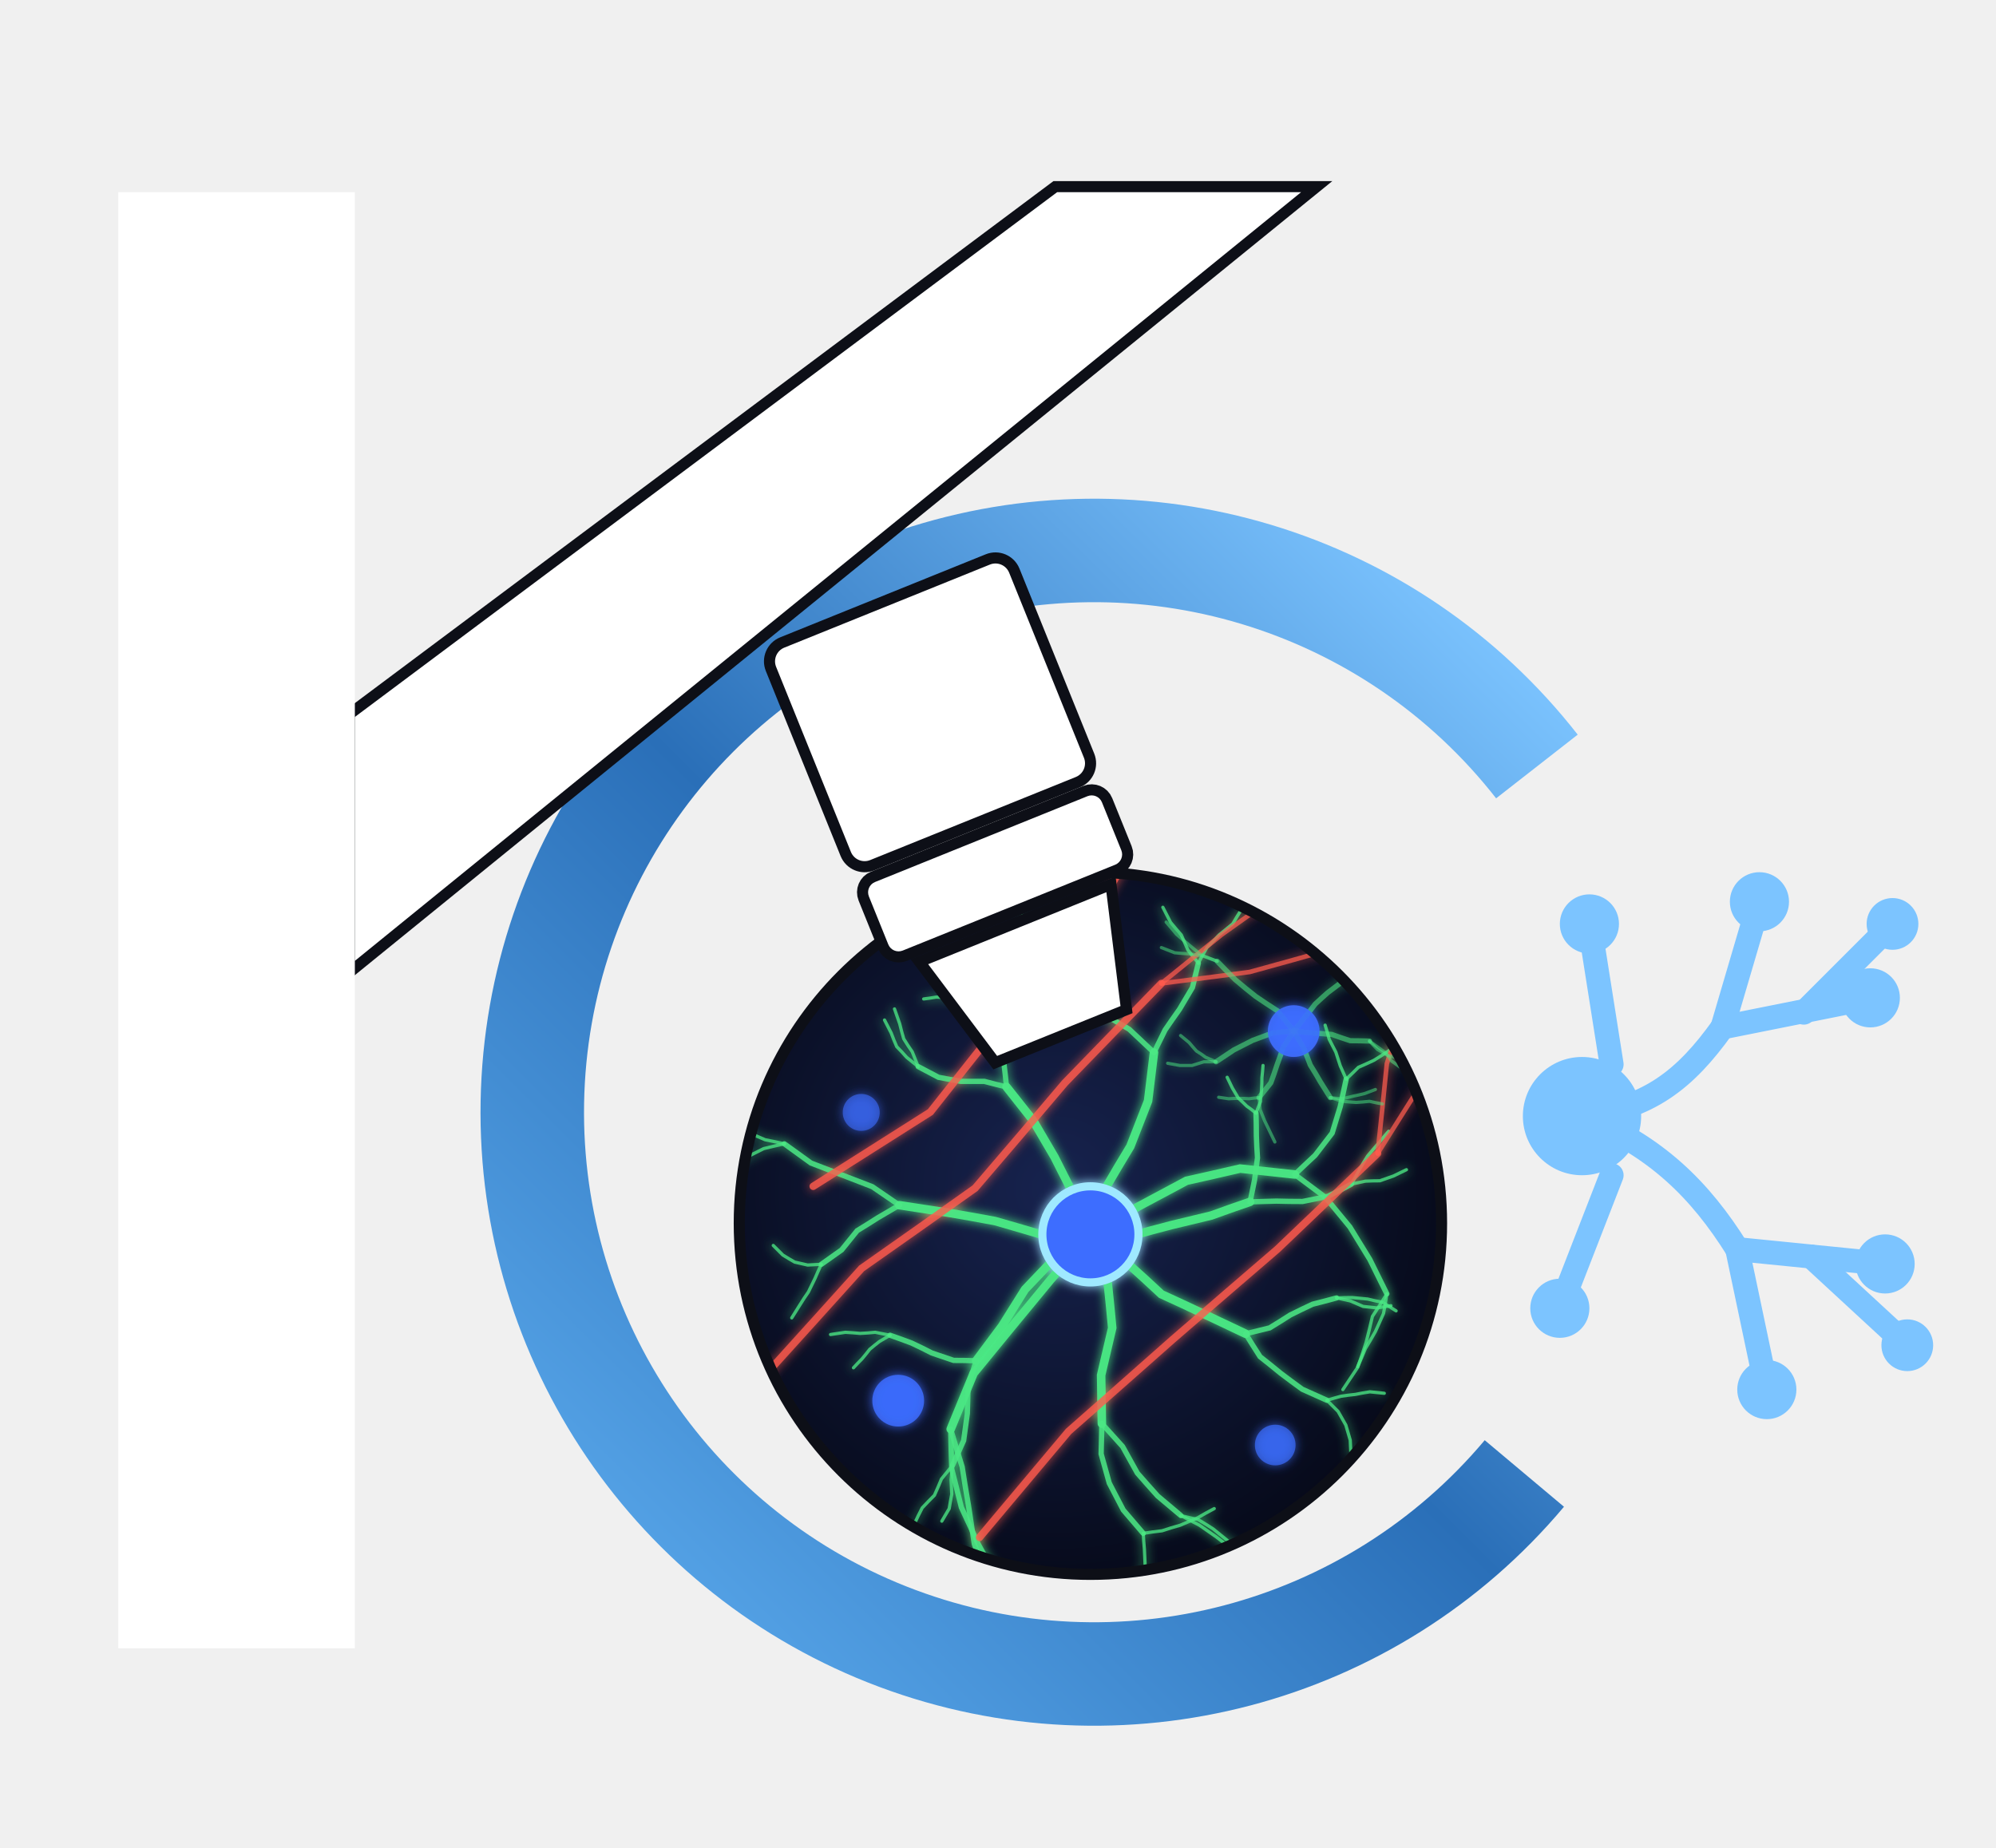
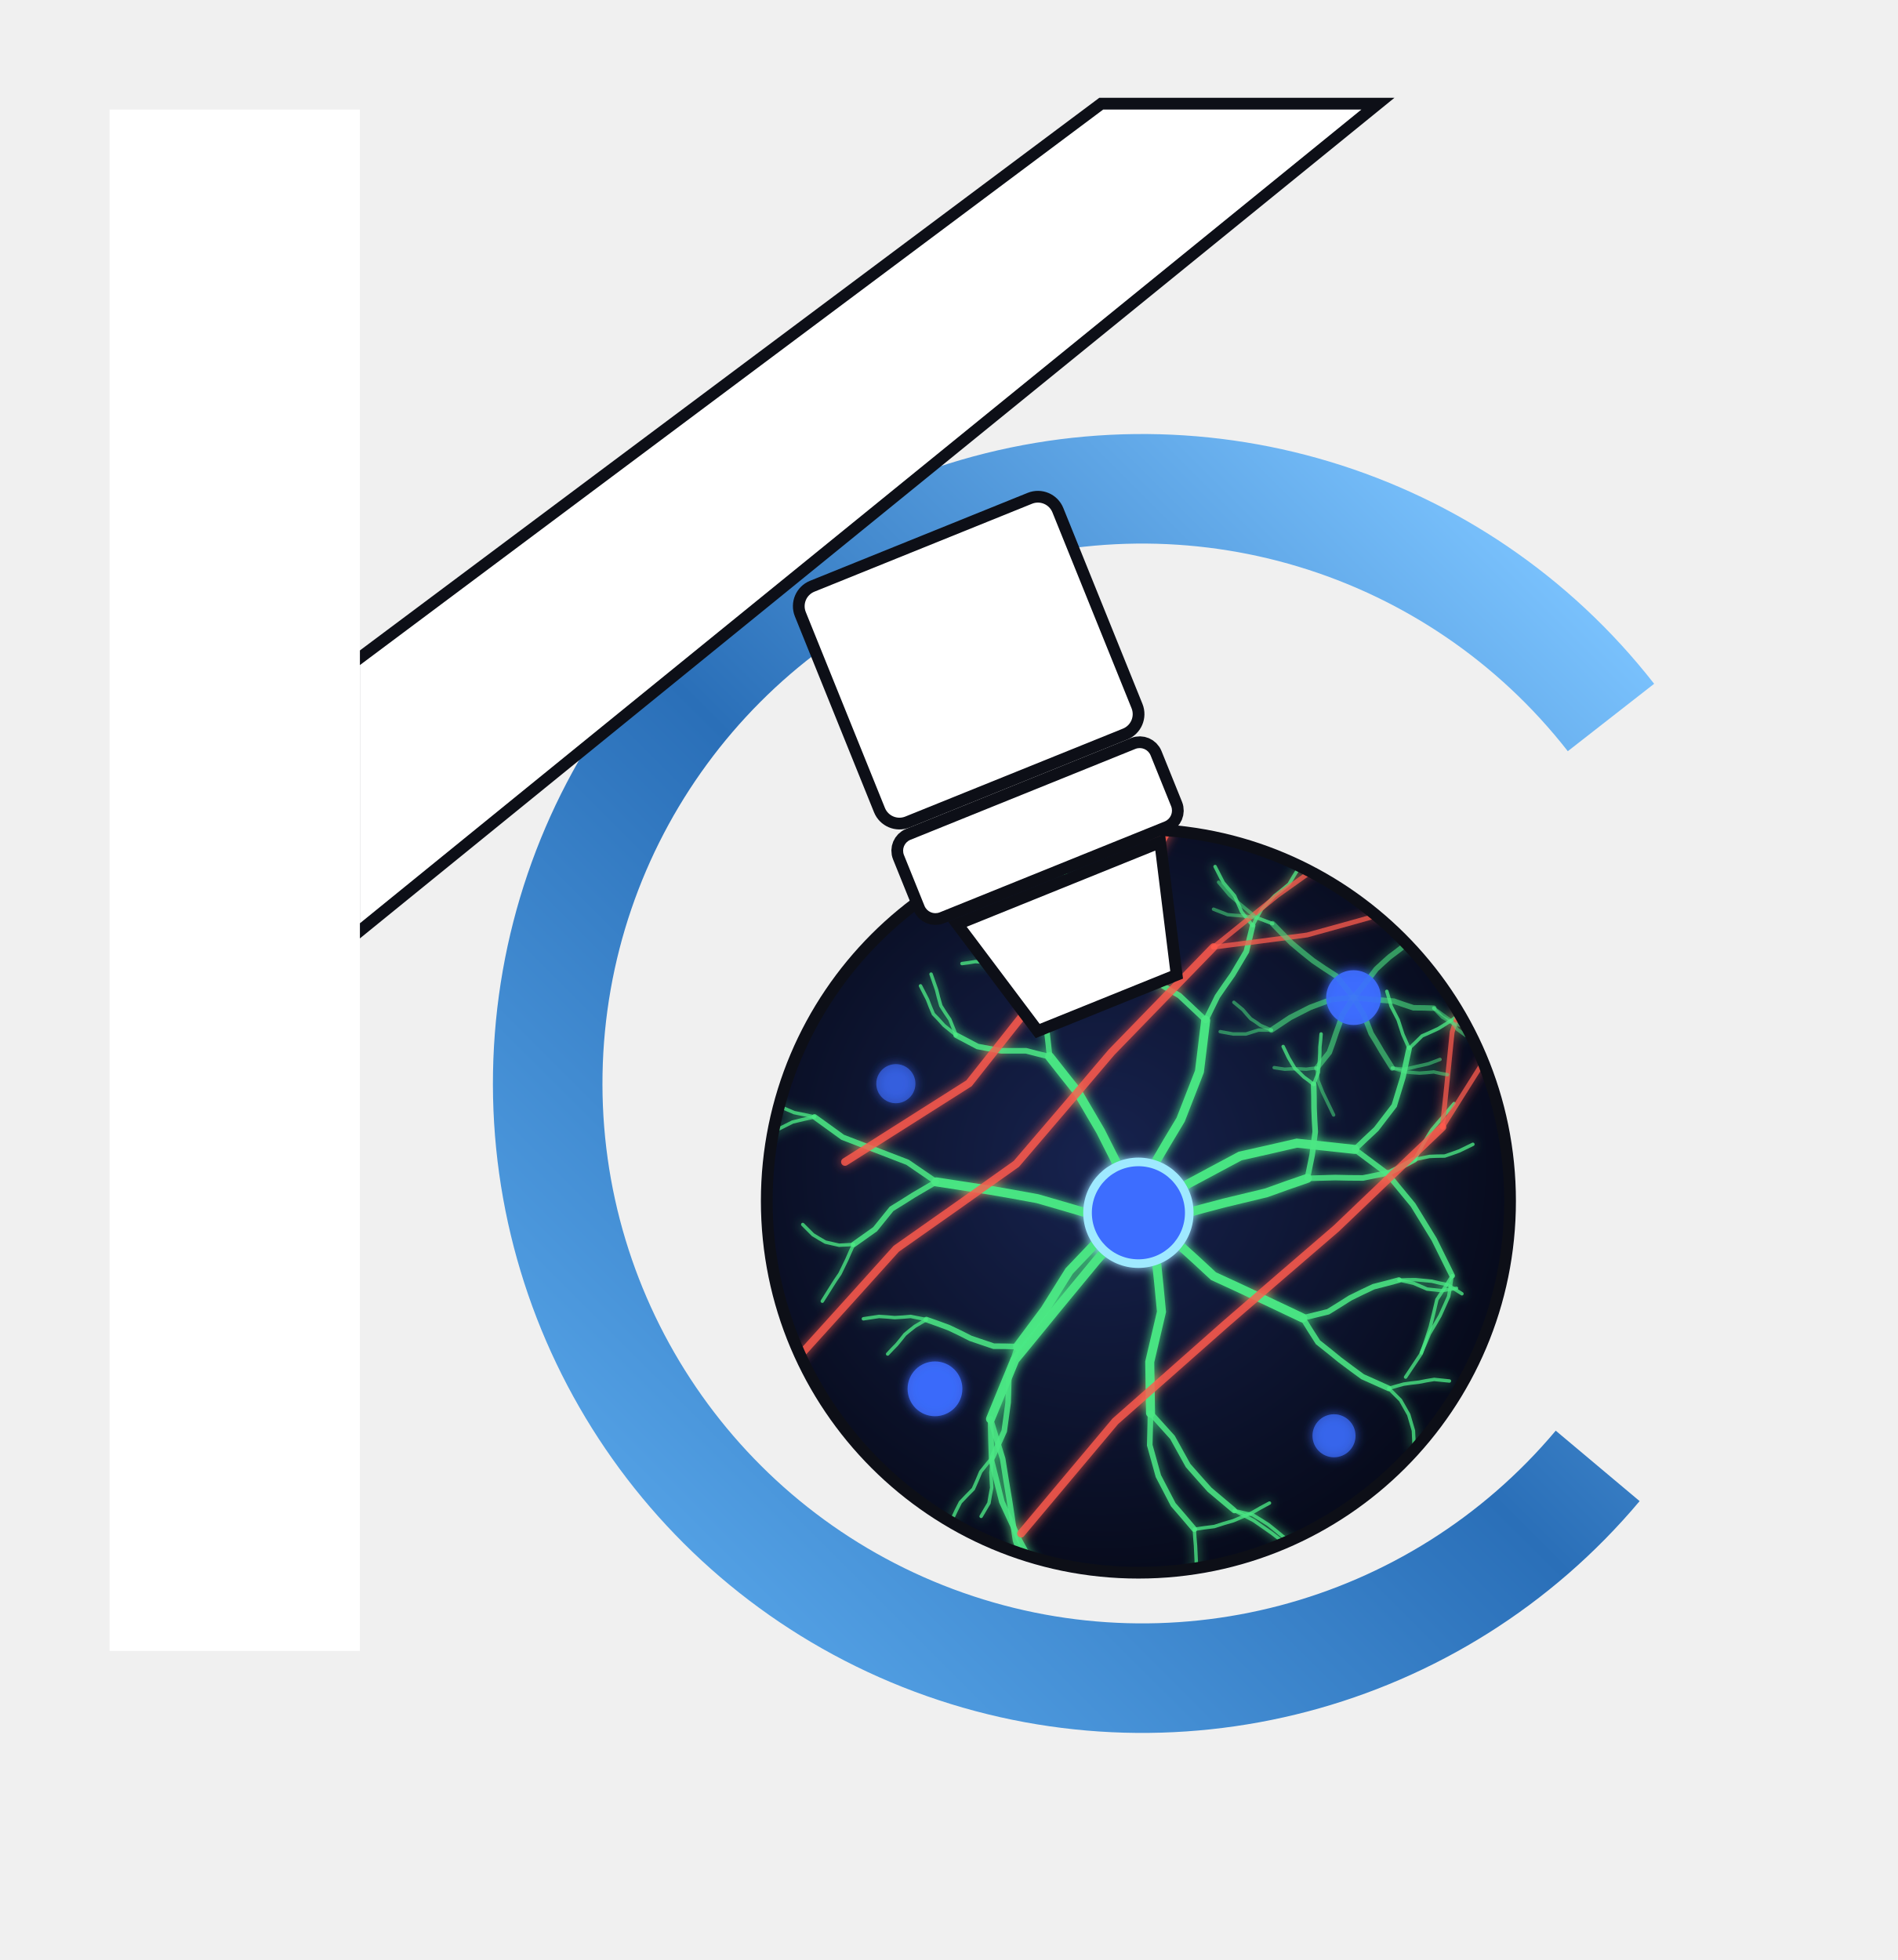
- <svg xmlns="http://www.w3.org/2000/svg" viewBox="0 0 540 500" role="img" aria-label="Keck Microscopy Center">
-   <g transform="translate(-10 -12)">
+ <svg xmlns="http://www.w3.org/2000/svg" viewBox="0 0 485 501" role="img" aria-label="Keck Microscopy Center">
+   <g transform="translate(-14 -36)">
    <defs>
      <linearGradient id="iring" x1="0.1" y1="1" x2="0.95" y2="0.05">
        <stop offset="0" stop-color="#5aa9ec" />
        <stop offset="0.5" stop-color="#2a6fb8" />
        <stop offset="1" stop-color="#7cc4ff" />
      </linearGradient>
      <radialGradient id="ifield" cx="0.45" cy="0.45" r="0.62">
        <stop offset="0" stop-color="#17234f" />
        <stop offset="1" stop-color="#050816" />
      </radialGradient>
      <filter id="iglow" x="-20%" y="-20%" width="140%" height="140%">
        <feGaussianBlur stdDeviation="1.4" result="b" />
        <feMerge>
          <feMergeNode in="b" />
          <feMergeNode in="SourceGraphic" />
        </feMerge>
      </filter>
      <clipPath id="ifc">
        <circle cx="305" cy="343" r="95" />
      </clipPath>
    </defs>
    <path d="M 425.8 219.4 A 152 152 0 1 0 422.4 410.7" fill="none" stroke="url(#iring)" stroke-width="28" />
    <circle cx="305" cy="343" r="95" fill="url(#ifield)" />
    <g clip-path="url(#ifc)" fill="none" stroke-linecap="round" filter="url(#iglow)">
      <path d="M305.0 346.0 Q310.6 346.2 316.1 346.4 Q321.5 344.9 326.9 343.5 Q332.3 342.2 337.7 340.9 Q342.9 339.0 348.2 337.2" stroke="#4be884" stroke-width="2.30" opacity="0.95" />
      <path d="M348.2 337.2 Q348.8 334.2 349.4 331.3 Q349.8 328.3 350.2 325.3 Q350.0 322.3 349.9 319.3 Q349.9 316.2 349.8 313.2" stroke="#4be884" stroke-width="1.43" opacity="0.85" />
      <path d="M349.8 313.2 Q348.6 312.2 347.3 311.3 Q346.2 310.2 345.0 309.1 Q344.2 307.8 343.4 306.4 Q342.7 305.0 342.0 303.5" stroke="#4be884" stroke-width="0.88" opacity="0.77" />
      <path d="M349.8 313.2 Q350.4 311.7 351.0 310.1 Q351.1 308.5 351.3 306.9 Q351.4 305.2 351.4 303.6 Q351.6 301.9 351.7 300.3" stroke="#4be884" stroke-width="0.88" opacity="0.77" />
      <path d="M348.2 337.2 Q351.7 337.1 355.3 337.0 Q358.8 337.1 362.4 337.1 Q365.8 336.4 369.3 335.7 Q372.5 334.1 375.6 332.4" stroke="#4be884" stroke-width="1.43" opacity="0.85" />
      <path d="M375.6 332.4 Q376.7 330.5 377.7 328.6 Q378.8 326.7 380.0 324.8 Q381.4 323.1 382.9 321.4 Q384.3 319.7 385.7 318.1" stroke="#4be884" stroke-width="0.88" opacity="0.77" />
      <path d="M375.6 332.4 Q377.5 332.0 379.4 331.6 Q381.3 331.5 383.3 331.5 Q385.1 330.9 387.0 330.2 Q388.7 329.4 390.5 328.5" stroke="#4be884" stroke-width="0.88" opacity="0.77" />
      <path d="M305.0 346.0 Q310.0 349.9 314.9 353.7 Q319.6 357.9 324.2 362.2 Q329.9 364.8 335.6 367.5 Q341.3 370.2 347.0 372.9" stroke="#4be884" stroke-width="2.30" opacity="0.95" />
      <path d="M347.0 372.9 Q350.2 372.1 353.5 371.3 Q356.3 369.6 359.1 367.8 Q362.1 366.3 365.1 364.9 Q368.3 364.1 371.6 363.2" stroke="#4be884" stroke-width="1.43" opacity="0.85" />
      <path d="M371.6 363.2 Q373.4 363.6 375.3 364.0 Q377.0 364.7 378.8 365.5 Q380.7 365.7 382.5 365.9 Q384.4 365.6 386.3 365.3" stroke="#4be884" stroke-width="0.88" opacity="0.77" />
      <path d="M371.6 363.2 Q373.7 363.1 375.8 363.1 Q377.9 363.3 380.0 363.5 Q382.0 364.0 384.1 364.4 Q385.9 365.6 387.7 366.7" stroke="#4be884" stroke-width="0.88" opacity="0.77" />
      <path d="M347.0 372.9 Q348.9 376.0 350.9 379.1 Q353.7 381.3 356.5 383.6 Q359.4 385.8 362.3 387.9 Q365.7 389.4 369.0 390.9" stroke="#4be884" stroke-width="1.43" opacity="0.85" />
      <path d="M369.0 390.9 Q370.9 390.3 372.8 389.8 Q374.7 389.5 376.7 389.3 Q378.6 388.9 380.6 388.6 Q382.5 388.8 384.5 389.0" stroke="#4be884" stroke-width="0.88" opacity="0.77" />
      <path d="M369.0 390.9 Q370.5 392.4 372.0 393.9 Q373.1 395.8 374.1 397.6 Q374.7 399.7 375.3 401.7 Q375.4 403.9 375.5 406.0" stroke="#4be884" stroke-width="0.88" opacity="0.77" />
      <path d="M305.0 346.0 Q307.3 352.1 309.6 358.3 Q310.3 364.8 310.9 371.3 Q309.4 377.7 307.9 384.1 Q308.0 390.7 308.1 397.2" stroke="#4be884" stroke-width="2.30" opacity="0.95" />
      <path d="M308.1 397.2 Q310.9 400.3 313.7 403.4 Q315.7 407.0 317.7 410.6 Q320.4 413.7 323.2 416.8 Q326.4 419.5 329.5 422.1" stroke="#4be884" stroke-width="1.43" opacity="0.85" />
      <path d="M329.5 422.1 Q331.9 422.7 334.2 423.2 Q336.2 424.4 338.2 425.7 Q340.1 427.2 341.9 428.7 Q343.8 430.2 345.6 431.7" stroke="#4be884" stroke-width="0.88" opacity="0.77" />
      <path d="M329.5 422.1 Q332.0 423.4 334.5 424.7 Q336.8 426.3 339.1 427.9 Q341.3 429.6 343.5 431.3 Q345.9 432.8 348.2 434.3" stroke="#4be884" stroke-width="0.88" opacity="0.77" />
      <path d="M308.1 397.2 Q308.0 401.3 307.9 405.4 Q309.0 409.4 310.1 413.3 Q312.0 417.0 313.9 420.6 Q316.6 423.7 319.3 426.9" stroke="#4be884" stroke-width="1.43" opacity="0.85" />
      <path d="M319.3 426.9 Q319.4 429.0 319.6 431.1 Q319.7 433.3 319.8 435.4 Q319.2 437.5 318.6 439.5 Q317.9 441.5 317.1 443.5" stroke="#4be884" stroke-width="0.88" opacity="0.77" />
      <path d="M319.3 426.9 Q321.8 426.5 324.4 426.2 Q326.8 425.4 329.3 424.7 Q331.6 423.7 334.0 422.7 Q336.2 421.4 338.5 420.2" stroke="#4be884" stroke-width="0.88" opacity="0.77" />
      <path d="M305.0 346.0 Q299.6 352.2 294.2 358.3 Q289.0 364.6 283.8 370.9 Q278.6 377.3 273.4 383.6 Q270.3 391.2 267.2 398.7" stroke="#4be884" stroke-width="2.30" opacity="0.95" />
      <path d="M267.2 398.7 Q268.7 403.8 270.3 408.9 Q271.1 414.1 272.0 419.3 Q272.8 424.6 273.6 429.8 Q275.4 434.8 277.3 439.8" stroke="#4be884" stroke-width="1.43" opacity="0.85" />
      <path d="M277.3 439.8 Q278.3 442.8 279.3 445.9 Q280.2 449.0 281.2 452.1 Q281.0 455.3 280.9 458.5 Q280.0 461.6 279.1 464.7" stroke="#4be884" stroke-width="0.88" opacity="0.77" />
      <path d="M277.3 439.8 Q276.9 443.4 276.6 447.0 Q276.9 450.6 277.2 454.2 Q277.5 457.8 277.7 461.4 Q277.9 465.0 278.2 468.6" stroke="#4be884" stroke-width="0.88" opacity="0.77" />
      <path d="M267.2 398.7 Q267.3 404.1 267.5 409.5 Q268.8 414.7 270.1 419.9 Q272.4 424.8 274.6 429.7 Q277.2 434.4 279.8 439.2" stroke="#4be884" stroke-width="1.43" opacity="0.85" />
      <path d="M279.8 439.2 Q281.9 441.6 284.1 443.9 Q285.3 446.9 286.6 449.9 Q287.2 453.1 287.8 456.2 Q288.5 459.4 289.1 462.5" stroke="#4be884" stroke-width="0.88" opacity="0.77" />
      <path d="M279.8 439.2 Q283.2 440.6 286.7 442.0 Q289.5 444.4 292.4 446.8 Q294.3 450.0 296.2 453.2 Q296.9 456.8 297.7 460.4" stroke="#4be884" stroke-width="0.88" opacity="0.77" />
      <path d="M305.0 346.0 Q300.2 349.3 295.3 352.5 Q291.3 356.7 287.3 360.9 Q284.2 365.9 281.1 370.8 Q277.6 375.5 274.1 380.2" stroke="#4be884" stroke-width="2.30" opacity="0.95" />
      <path d="M274.1 380.2 Q273.0 383.6 271.9 387.1 Q271.8 390.8 271.7 394.5 Q271.2 398.1 270.7 401.8 Q269.2 405.1 267.7 408.5" stroke="#4be884" stroke-width="1.43" opacity="0.85" />
      <path d="M267.7 408.5 Q267.5 410.4 267.3 412.4 Q267.4 414.4 267.5 416.3 Q267.1 418.3 266.8 420.2 Q265.8 421.9 264.8 423.6" stroke="#4be884" stroke-width="0.88" opacity="0.77" />
      <path d="M267.7 408.5 Q266.2 410.3 264.7 412.2 Q263.8 414.4 262.8 416.6 Q261.1 418.3 259.5 420.0 Q258.4 422.1 257.4 424.3" stroke="#4be884" stroke-width="0.88" opacity="0.77" />
      <path d="M274.1 380.2 Q271.0 380.1 268.0 380.1 Q265.1 379.1 262.1 378.1 Q259.4 376.7 256.6 375.4 Q253.7 374.3 250.8 373.3" stroke="#4be884" stroke-width="1.43" opacity="0.85" />
      <path d="M250.8 373.3 Q248.8 372.9 246.8 372.5 Q244.8 372.7 242.7 372.8 Q240.7 372.6 238.7 372.5 Q236.7 372.8 234.7 373.1" stroke="#4be884" stroke-width="0.88" opacity="0.77" />
      <path d="M250.8 373.3 Q249.4 374.1 247.9 375.0 Q246.6 376.0 245.3 377.1 Q244.3 378.4 243.2 379.7 Q242.0 380.9 240.9 382.1" stroke="#4be884" stroke-width="0.88" opacity="0.77" />
      <path d="M305.0 346.0 Q298.4 346.0 291.9 346.1 Q285.5 344.2 279.2 342.4 Q272.8 341.2 266.3 340.1 Q259.8 339.1 253.3 338.1" stroke="#4be884" stroke-width="2.30" opacity="0.95" />
      <path d="M253.3 338.1 Q249.7 335.6 246.0 333.1 Q241.8 331.5 237.7 329.9 Q233.6 328.3 229.4 326.7 Q225.8 324.1 222.2 321.5" stroke="#4be884" stroke-width="1.43" opacity="0.85" />
      <path d="M222.2 321.5 Q219.4 322.1 216.6 322.8 Q214.0 324.1 211.4 325.4 Q208.7 326.5 206.0 327.6 Q203.7 329.4 201.4 331.1" stroke="#4be884" stroke-width="0.88" opacity="0.77" />
      <path d="M222.2 321.5 Q219.6 320.9 217.0 320.4 Q214.5 319.3 212.1 318.3 Q209.4 317.9 206.7 317.6 Q204.1 317.1 201.5 316.7" stroke="#4be884" stroke-width="0.88" opacity="0.77" />
      <path d="M253.3 338.1 Q250.4 339.8 247.5 341.5 Q244.7 343.3 241.9 345.0 Q239.8 347.6 237.7 350.2 Q234.9 352.2 232.2 354.1" stroke="#4be884" stroke-width="1.43" opacity="0.85" />
      <path d="M232.2 354.1 Q231.3 356.0 230.5 357.9 Q229.6 359.7 228.7 361.6 Q227.5 363.3 226.4 365.1 Q225.3 366.9 224.2 368.6" stroke="#4be884" stroke-width="0.88" opacity="0.77" />
      <path d="M232.2 354.1 Q230.4 354.2 228.5 354.3 Q226.8 353.9 225.0 353.5 Q223.4 352.6 221.8 351.6 Q220.5 350.3 219.2 349.0" stroke="#4be884" stroke-width="0.88" opacity="0.77" />
      <path d="M305.0 346.0 Q302.7 340.7 300.5 335.4 Q297.9 330.2 295.3 325.1 Q292.4 320.1 289.5 315.2 Q285.9 310.7 282.3 306.1" stroke="#4be884" stroke-width="2.30" opacity="0.95" />
      <path d="M282.3 306.1 Q279.3 305.4 276.3 304.6 Q273.2 304.6 270.0 304.6 Q267.0 304.1 263.9 303.5 Q261.1 302.0 258.4 300.6" stroke="#4be884" stroke-width="1.43" opacity="0.85" />
      <path d="M258.4 300.6 Q257.6 298.6 256.8 296.6 Q255.6 294.9 254.5 293.1 Q253.9 291.1 253.4 289.0 Q252.7 287.0 252.0 285.0" stroke="#4be884" stroke-width="0.88" opacity="0.77" />
      <path d="M258.4 300.6 Q256.8 299.3 255.3 298.1 Q254.0 296.6 252.6 295.2 Q251.8 293.4 251.1 291.5 Q250.2 289.8 249.3 288.0" stroke="#4be884" stroke-width="0.88" opacity="0.77" />
      <path d="M282.3 306.1 Q282.0 302.9 281.6 299.7 Q280.2 296.8 278.8 293.8 Q277.5 290.9 276.2 287.9 Q274.8 285.0 273.4 282.0" stroke="#4be884" stroke-width="1.43" opacity="0.85" />
      <path d="M273.4 282.0 Q271.6 281.1 269.9 280.2 Q268.5 278.8 267.2 277.4 Q265.5 276.4 263.8 275.4 Q262.5 274.0 261.2 272.5" stroke="#4be884" stroke-width="0.88" opacity="0.77" />
      <path d="M273.4 282.0 Q271.7 281.8 270.0 281.5 Q268.4 281.7 266.7 282.0 Q265.0 281.9 263.3 281.8 Q261.6 282.1 259.9 282.3" stroke="#4be884" stroke-width="0.88" opacity="0.77" />
      <path d="M305.0 346.0 Q307.0 339.7 309.1 333.5 Q312.4 327.8 315.8 322.2 Q318.2 316.0 320.6 309.9 Q321.4 303.4 322.2 296.8" stroke="#4be884" stroke-width="2.30" opacity="0.95" />
      <path d="M322.2 296.8 Q323.7 293.8 325.2 290.7 Q327.1 287.9 329.1 285.1 Q330.8 282.2 332.6 279.2 Q333.4 275.9 334.2 272.6" stroke="#4be884" stroke-width="1.43" opacity="0.85" />
      <path d="M334.2 272.6 Q332.8 270.8 331.4 269.1 Q330.5 267.0 329.6 265.0 Q328.1 263.3 326.7 261.6 Q325.7 259.6 324.6 257.5" stroke="#4be884" stroke-width="0.88" opacity="0.77" />
      <path d="M334.2 272.6 Q335.3 270.5 336.5 268.4 Q338.2 266.7 339.8 265.0 Q341.7 263.5 343.5 262.0 Q344.7 259.9 346.0 257.9" stroke="#4be884" stroke-width="0.88" opacity="0.77" />
      <path d="M322.2 296.8 Q318.9 293.7 315.5 290.5 Q311.6 288.2 307.7 285.9 Q304.6 282.5 301.6 279.1 Q298.8 275.4 296.1 271.8" stroke="#4be884" stroke-width="1.43" opacity="0.85" />
      <path d="M296.1 271.8 Q293.4 271.1 290.8 270.4 Q288.1 270.0 285.4 269.6 Q282.7 270.1 280.0 270.6 Q277.4 271.6 274.9 272.5" stroke="#4be884" stroke-width="0.88" opacity="0.77" />
      <path d="M296.1 271.8 Q294.5 269.5 292.9 267.3 Q291.3 265.0 289.8 262.8 Q287.8 260.9 285.9 258.9 Q283.9 257.0 281.9 255.2" stroke="#4be884" stroke-width="0.88" opacity="0.77" />
      <path d="M305.0 346.0 Q311.4 342.3 317.9 338.5 Q324.4 335.0 331.0 331.5 Q338.2 329.9 345.5 328.2 Q352.9 329.0 360.3 329.8" stroke="#4be884" stroke-width="2.30" opacity="0.95" />
      <path d="M360.3 329.8 Q364.4 332.9 368.6 336.0 Q371.9 340.0 375.2 344.0 Q377.9 348.4 380.6 352.8 Q382.9 357.5 385.2 362.1" stroke="#4be884" stroke-width="1.43" opacity="0.85" />
      <path d="M385.2 362.1 Q383.3 365.2 381.3 368.2 Q380.5 371.7 379.6 375.2 Q378.5 378.6 377.3 382.0 Q375.3 385.0 373.3 388.0" stroke="#4be884" stroke-width="0.88" opacity="0.77" />
      <path d="M385.2 362.1 Q384.8 364.8 384.3 367.4 Q383.2 369.8 382.1 372.3 Q380.8 374.6 379.4 376.9 Q378.4 379.4 377.3 381.8" stroke="#4be884" stroke-width="0.88" opacity="0.77" />
      <path d="M360.3 329.8 Q363.0 327.2 365.8 324.6 Q368.1 321.6 370.4 318.6 Q371.5 315.0 372.6 311.4 Q373.4 307.7 374.2 304.0" stroke="#4be884" stroke-width="1.43" opacity="0.85" />
      <path d="M374.2 304.0 Q375.9 302.4 377.5 300.8 Q379.6 299.9 381.7 298.9 Q383.7 297.7 385.6 296.4 Q387.5 295.0 389.3 293.6" stroke="#4be884" stroke-width="0.88" opacity="0.77" />
      <path d="M374.2 304.0 Q373.4 302.2 372.6 300.4 Q372.0 298.5 371.4 296.7 Q370.5 294.9 369.6 293.2 Q369.1 291.3 368.5 289.4" stroke="#4be884" stroke-width="0.88" opacity="0.77" />
      <path d="M218.0 383.0 Q230.6 369.1 243.1 355.2 Q258.5 344.4 273.8 333.5 Q286.0 319.3 298.1 305.0 Q311.2 291.5 324.2 278.1" stroke="#ff5a4e" stroke-width="2.00" opacity="0.80" />
      <path d="M324.2 278.1 Q332.4 271.5 340.5 264.9 Q349.1 258.8 357.7 252.6 Q366.4 246.7 375.1 240.8 Q384.6 236.5 394.2 232.2" stroke="#ff5a4e" stroke-width="1.24" opacity="0.72" />
      <path d="M324.2 278.1 Q336.2 276.6 348.1 275.0 Q359.8 271.8 371.4 268.5 Q383.2 266.1 395.1 263.8 Q406.0 258.7 416.9 253.5" stroke="#ff5a4e" stroke-width="1.24" opacity="0.72" />
      <path d="M275.0 428.0 Q287.1 413.6 299.1 399.3 Q313.2 386.9 327.2 374.5 Q341.4 362.2 355.6 350.0 Q369.2 337.0 382.7 324.1" stroke="#ff5a4e" stroke-width="2.00" opacity="0.80" />
      <path d="M382.7 324.1 Q384.0 311.9 385.2 299.8 Q389.0 288.2 392.9 276.6 Q392.6 264.4 392.4 252.2 Q393.8 240.1 395.2 228.0" stroke="#ff5a4e" stroke-width="1.24" opacity="0.72" />
      <path d="M382.7 324.1 Q387.8 316.0 392.9 307.9 Q400.2 301.9 407.6 295.8 Q414.4 289.2 421.3 282.5 Q427.8 275.6 434.4 268.7" stroke="#ff5a4e" stroke-width="1.24" opacity="0.72" />
      <path d="M230.0 333.0 Q245.8 323.0 261.7 312.9 Q273.3 298.2 285.0 283.5 Q296.9 269.1 308.9 254.7 Q318.1 238.3 327.3 222.0" stroke="#ff5a4e" stroke-width="2.00" opacity="0.80" />
      <path d="M327.3 222.0 Q337.6 215.2 347.9 208.4 Q358.3 201.6 368.6 194.8 Q379.1 188.3 389.6 181.7 Q400.8 176.4 411.9 171.1" stroke="#ff5a4e" stroke-width="1.24" opacity="0.72" />
      <path d="M327.3 222.0 Q327.9 210.8 328.5 199.7 Q331.8 189.0 335.1 178.4 Q336.3 167.3 337.6 156.2 Q340.8 145.5 344.0 134.9" stroke="#ff5a4e" stroke-width="1.24" opacity="0.72" />
      <path d="M360.0 291.0 Q362.6 291.3 365.2 291.5 Q367.8 291.7 370.3 291.9 Q372.8 292.8 375.3 293.6 Q377.9 293.6 380.5 293.7" stroke="#4be884" stroke-width="1.40" opacity="0.55" />
      <path d="M380.5 293.7 Q381.6 294.9 382.7 296.0 Q384.1 296.8 385.5 297.6 Q387.1 298.0 388.7 298.5 Q390.3 298.6 391.9 298.7" stroke="#4be884" stroke-width="0.87" opacity="0.50" />
      <path d="M380.5 293.7 Q381.6 294.5 382.7 295.3 Q383.8 296.1 384.9 296.9 Q385.7 298.0 386.5 299.1 Q387.6 299.9 388.7 300.7" stroke="#4be884" stroke-width="0.87" opacity="0.50" />
      <path d="M360.0 291.0 Q361.3 293.2 362.6 295.4 Q363.6 297.8 364.5 300.2 Q365.9 302.4 367.2 304.7 Q368.5 306.8 369.9 309.0" stroke="#4be884" stroke-width="1.40" opacity="0.55" />
      <path d="M369.9 309.0 Q371.5 309.2 373.0 309.3 Q374.6 309.0 376.1 308.6 Q377.6 308.3 379.2 307.9 Q380.6 307.4 382.1 306.8" stroke="#4be884" stroke-width="0.87" opacity="0.50" />
      <path d="M369.9 309.0 Q371.6 309.5 373.3 310.0 Q375.1 310.2 376.9 310.3 Q378.7 310.2 380.5 310.0 Q382.2 310.4 384.0 310.7" stroke="#4be884" stroke-width="0.87" opacity="0.50" />
      <path d="M360.0 291.0 Q358.6 293.1 357.2 295.3 Q356.4 297.7 355.5 300.1 Q354.7 302.6 353.8 305.0 Q352.2 307.0 350.6 309.0" stroke="#4be884" stroke-width="1.40" opacity="0.55" />
      <path d="M350.6 309.0 Q350.8 310.6 350.9 312.2 Q351.5 313.7 352.1 315.2 Q352.8 316.7 353.5 318.1 Q354.2 319.5 354.9 321.0" stroke="#4be884" stroke-width="0.87" opacity="0.50" />
      <path d="M350.6 309.0 Q349.3 309.1 347.9 309.3 Q346.5 309.2 345.2 309.2 Q343.8 309.2 342.4 309.3 Q341.1 309.1 339.7 308.9" stroke="#4be884" stroke-width="0.87" opacity="0.50" />
      <path d="M360.0 291.0 Q357.1 291.2 354.3 291.5 Q351.6 292.5 348.9 293.5 Q346.3 294.8 343.8 296.1 Q341.4 297.7 339.0 299.3" stroke="#4be884" stroke-width="1.40" opacity="0.55" />
      <path d="M339.0 299.3 Q337.6 298.7 336.2 298.1 Q335.0 297.2 333.7 296.4 Q332.7 295.3 331.7 294.1 Q330.6 293.2 329.4 292.2" stroke="#4be884" stroke-width="0.87" opacity="0.50" />
      <path d="M339.0 299.3 Q337.3 299.3 335.7 299.3 Q334.1 299.8 332.5 300.3 Q330.8 300.3 329.2 300.3 Q327.5 300.0 325.9 299.7" stroke="#4be884" stroke-width="0.87" opacity="0.50" />
      <path d="M360.0 291.0 Q357.8 288.2 355.6 285.5 Q352.6 283.6 349.7 281.6 Q346.9 279.4 344.2 277.1 Q341.7 274.6 339.3 272.1" stroke="#4be884" stroke-width="1.40" opacity="0.55" />
      <path d="M339.3 272.1 Q337.4 271.4 335.6 270.7 Q333.7 270.4 331.7 270.1 Q329.8 270.0 327.8 269.8 Q326.0 269.1 324.2 268.4" stroke="#4be884" stroke-width="0.87" opacity="0.50" />
      <path d="M339.3 272.1 Q337.2 271.3 335.1 270.5 Q333.4 269.1 331.7 267.7 Q330.0 266.3 328.3 264.8 Q326.9 263.1 325.5 261.5" stroke="#4be884" stroke-width="0.87" opacity="0.50" />
      <path d="M360.0 291.0 Q361.5 289.2 362.9 287.4 Q364.4 285.6 365.8 283.7 Q367.5 282.1 369.2 280.6 Q371.1 279.2 372.9 277.8" stroke="#4be884" stroke-width="1.40" opacity="0.55" />
      <path d="M372.9 277.8 Q374.5 277.7 376.1 277.6 Q377.6 277.1 379.1 276.7 Q380.6 276.1 382.1 275.6 Q383.5 274.8 384.9 274.0" stroke="#4be884" stroke-width="0.87" opacity="0.50" />
      <path d="M372.9 277.8 Q374.5 277.6 376.1 277.3 Q377.7 277.3 379.3 277.2 Q380.9 277.0 382.5 276.7 Q384.1 276.5 385.7 276.3" stroke="#4be884" stroke-width="0.87" opacity="0.50" />
      <circle cx="305.0" cy="346.0" r="13" fill="#3d6dff" opacity="1.0" stroke="#9fe9ff" stroke-width="2.2" />
      <circle cx="360.0" cy="291.0" r="7" fill="#3d6dff" opacity="0.9" />
      <circle cx="253.0" cy="391.0" r="7" fill="#3d6dff" opacity="0.85" />
      <circle cx="355.0" cy="403.0" r="5.5" fill="#3d6dff" opacity="0.7" />
      <circle cx="243.0" cy="313.0" r="5" fill="#3d6dff" opacity="0.6" />
    </g>
    <circle cx="305" cy="343" r="95" fill="none" stroke="#0d0f17" stroke-width="3" />
    <polygon points="106,206 296,64 362,64 106,272" fill="#ffffff" stroke="#0d0f17" stroke-width="6" paint-order="stroke" />
    <rect x="42" y="64" width="64" height="394" fill="#ffffff" />
    <g transform="translate(250 176) rotate(-22)" fill="#ffffff" stroke="#0d0f17" stroke-width="6" paint-order="stroke">
      <rect x="-34" y="0" width="68" height="62" rx="4" />
      <rect x="-34" y="68" width="68" height="20" rx="3" />
      <path d="M-26 94 H26 L18 124 H-18 Z" />
    </g>
-     <g stroke="#7cc4ff" stroke-linecap="round" stroke-width="6.5" fill="none">
-       <path d="M438 314 C456 312 466 304 476 290" />
-       <path d="M476 290 L486 256" />
-       <path d="M476 290 L516 282" />
-       <path d="M438 314 C458 322 470 334 480 350" />
-       <path d="M480 350 L520 354" />
-       <path d="M480 350 L488 388" />
-       <path d="M446 300 L440 262" />
-       <path d="M446 330 L432 366" />
-       <path d="M498 286 L522 262" />
-       <path d="M500 352 L526 376" />
-     </g>
-     <g fill="#7cc4ff">
-       <circle cx="438" cy="314" r="16" />
-       <circle cx="486" cy="256" r="8" />
-       <circle cx="516" cy="282" r="8" />
-       <circle cx="520" cy="354" r="8" />
-       <circle cx="488" cy="388" r="8" />
-       <circle cx="440" cy="262" r="8" />
-       <circle cx="432" cy="366" r="8" />
-       <circle cx="522" cy="262" r="7" />
-       <circle cx="526" cy="376" r="7" />
-     </g>
  </g>
</svg>
